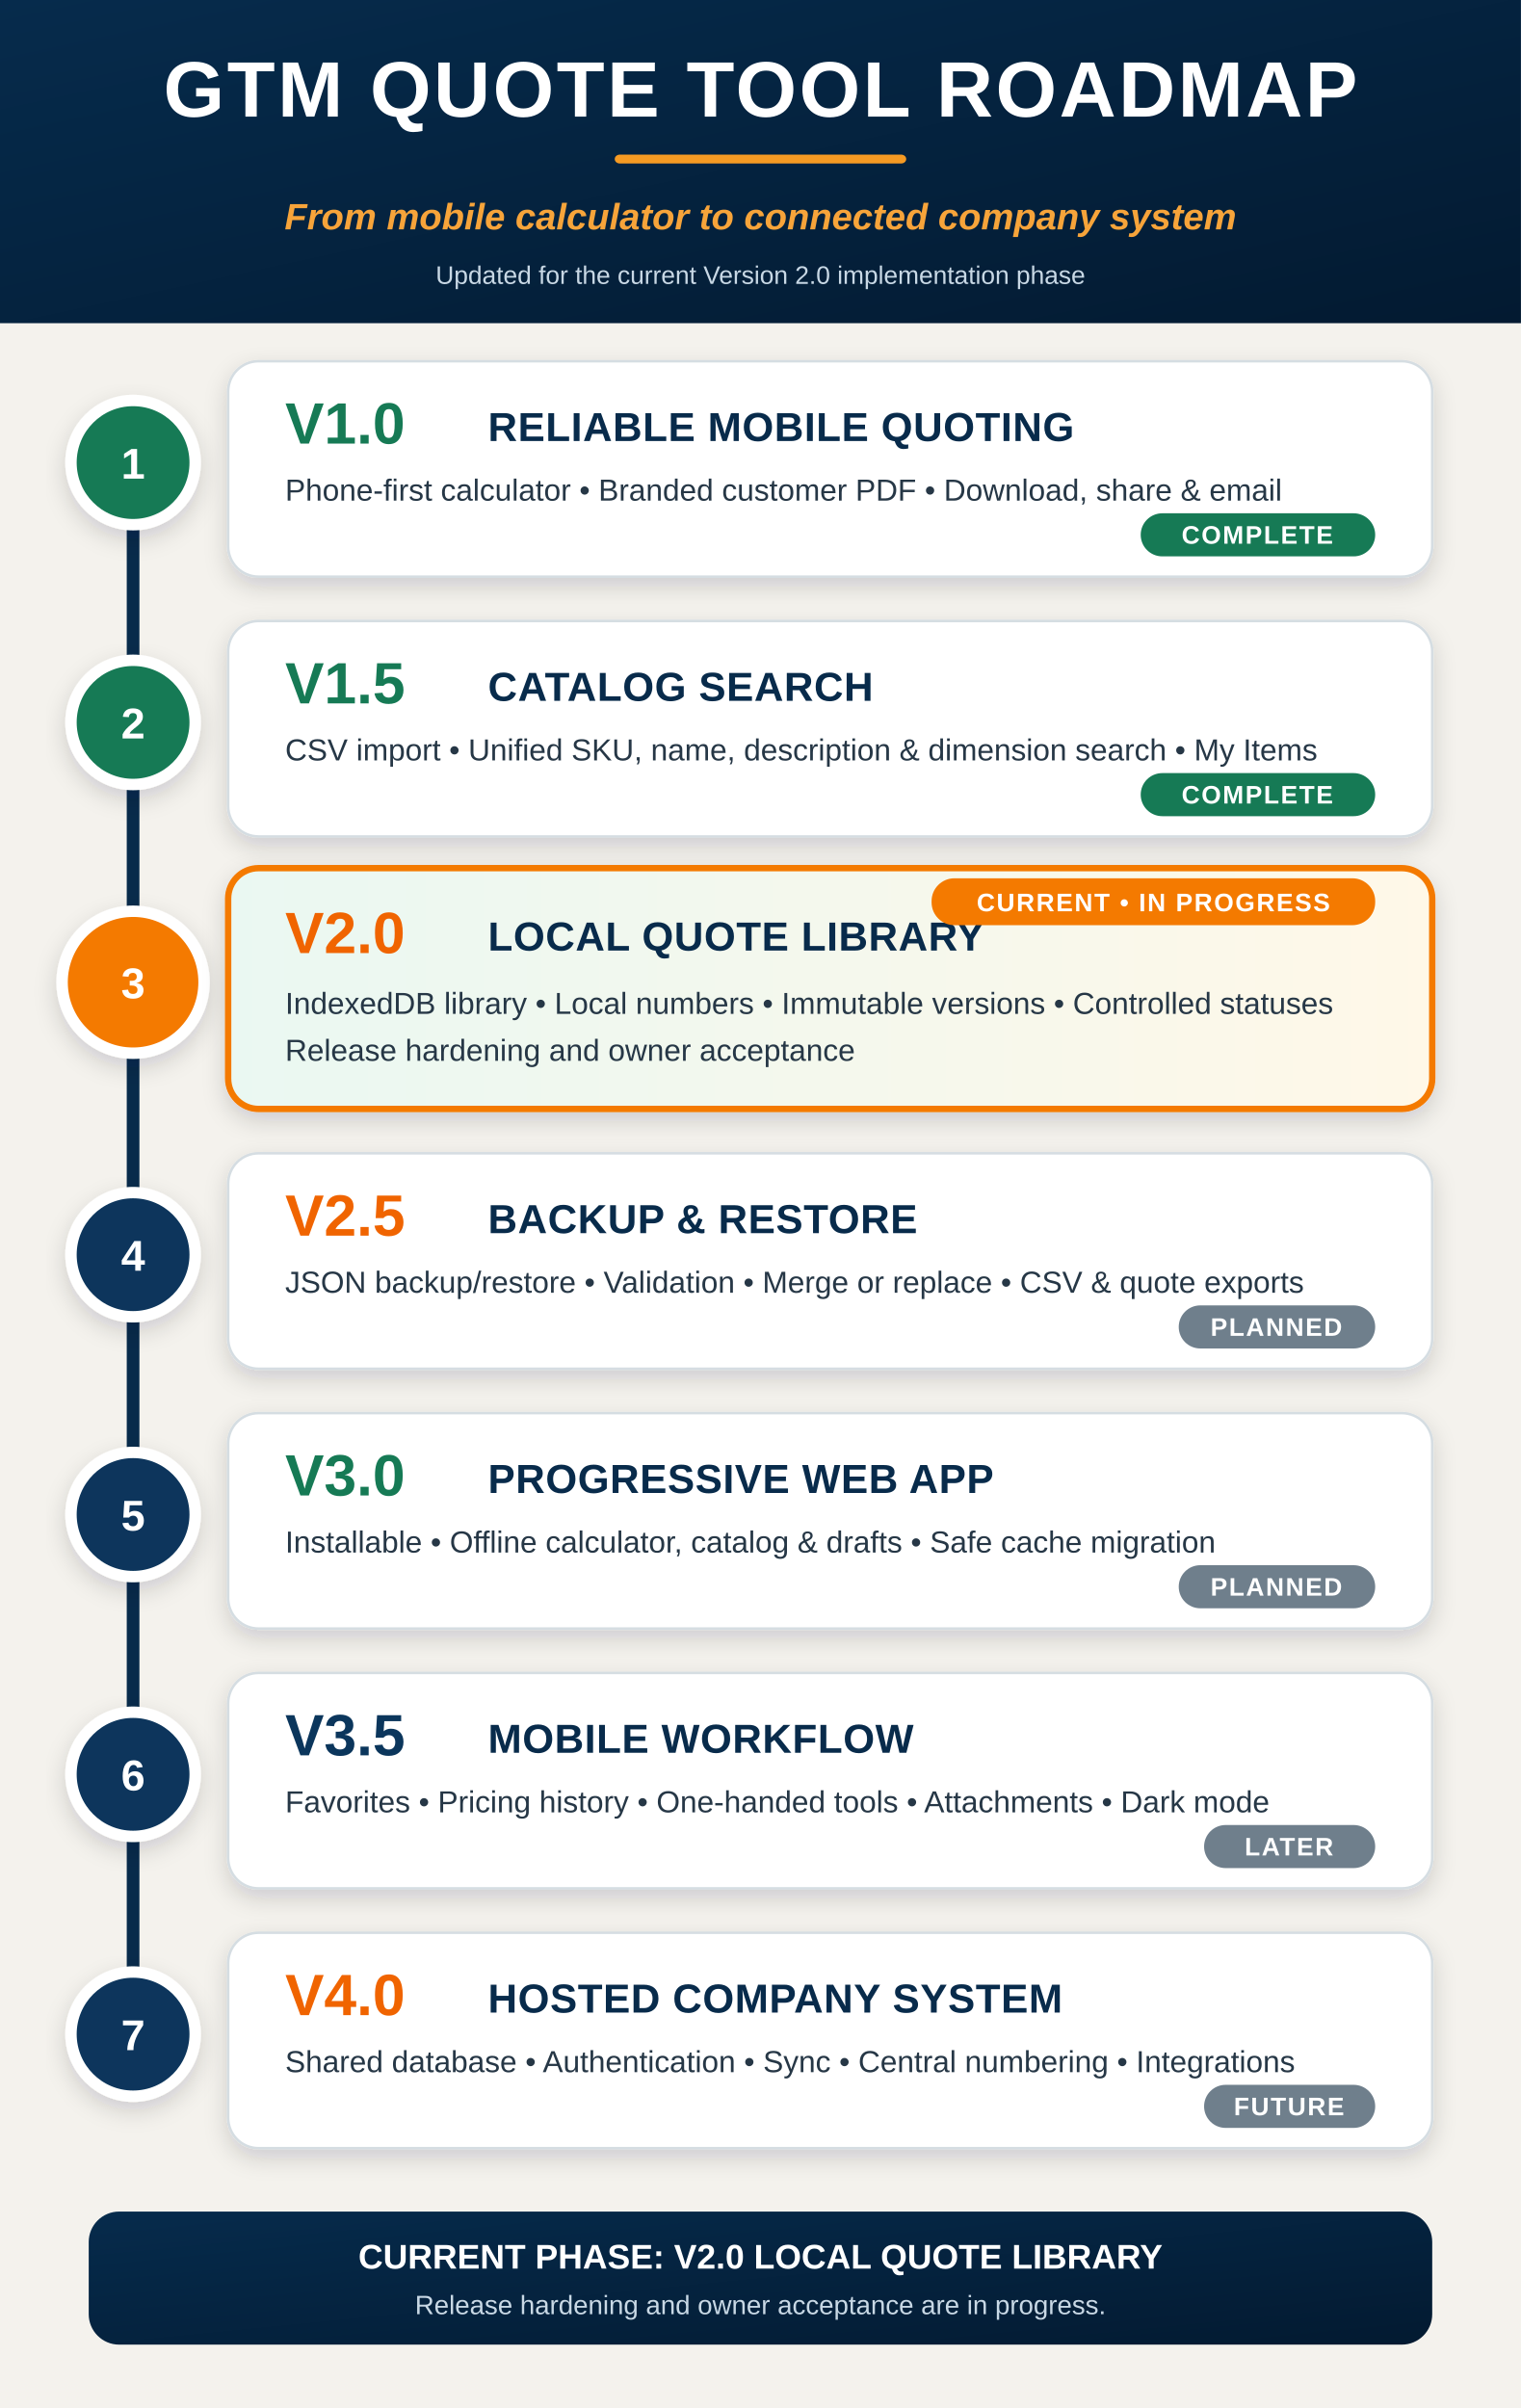
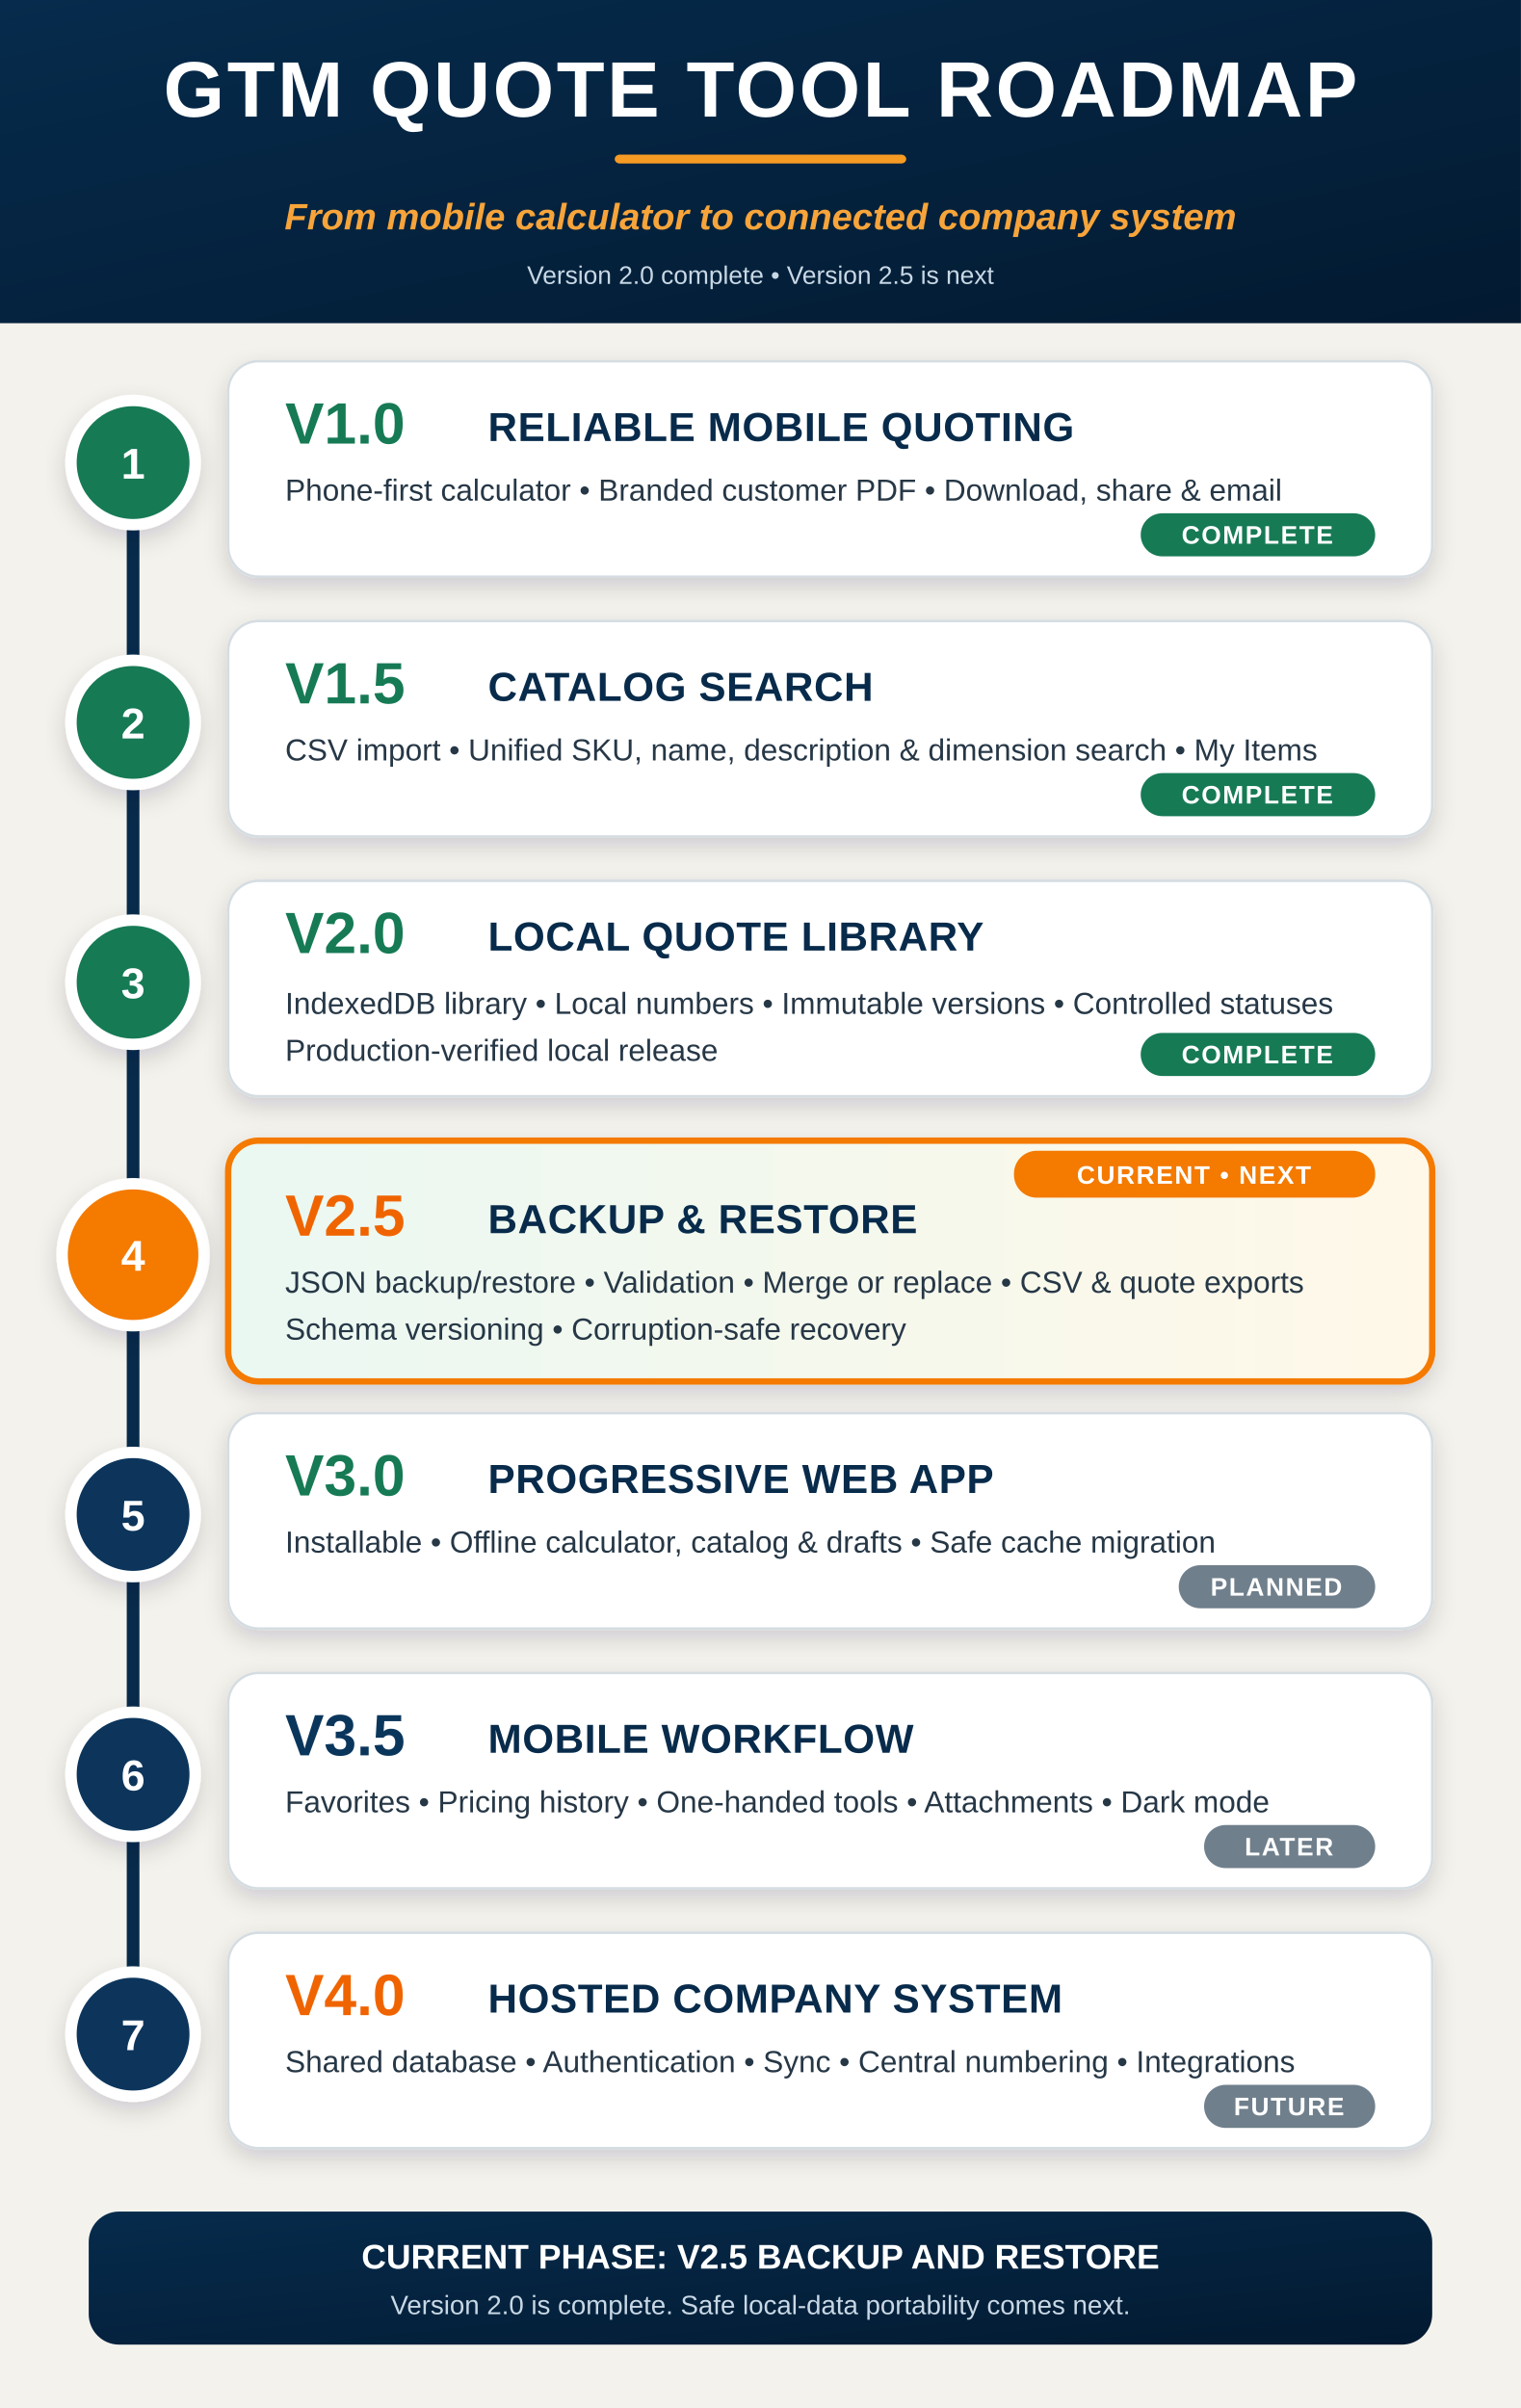
<svg xmlns="http://www.w3.org/2000/svg" width="1200" height="1900" viewBox="0 0 1200 1900" role="img" aria-labelledby="title description">
  <defs>
    <linearGradient id="header" x1="0" y1="0" x2="1" y2="1">
      <stop offset="0" stop-color="#062b4c" />
      <stop offset="1" stop-color="#031a31" />
    </linearGradient>
    <linearGradient id="current" x1="0" y1="0" x2="1" y2="0">
      <stop offset="0" stop-color="#eaf8f2" />
      <stop offset="1" stop-color="#fff8e8" />
    </linearGradient>
    <filter id="shadow" x="-20%" y="-20%" width="140%" height="150%">
      <feDropShadow dx="0" dy="7" stdDeviation="9" flood-color="#061c2f" flood-opacity="0.16" />
    </filter>
    <style>
      .card { fill: #fff; stroke: #d5dde2; stroke-width: 2; }
      .version { font: 800 46px Arial, Helvetica, sans-serif; }
      .heading { fill: #082b4b; font: 800 32px Arial, Helvetica, sans-serif; letter-spacing: .5px; }
      .body { fill: #263746; font: 24px Arial, Helvetica, sans-serif; }
      .status { font: 800 20px Arial, Helvetica, sans-serif; letter-spacing: 1.2px; }
      .step { fill: #fff; font: 800 34px Arial, Helvetica, sans-serif; text-anchor: middle; dominant-baseline: middle; }
    </style>
  </defs>
  <rect width="1200" height="1900" fill="#f4f2ed" />
  <rect width="1200" height="255" fill="url(#header)" />
  <text x="600" y="92" fill="#fff" font-family="Arial, Helvetica, sans-serif" font-size="62" font-weight="900" text-anchor="middle" letter-spacing="2">GTM QUOTE TOOL ROADMAP</text>
  <rect x="485" y="122" width="230" height="7" rx="4" fill="#f59a23" />
  <text x="600" y="181" fill="#f7a43a" font-family="Arial, Helvetica, sans-serif" font-size="29" font-weight="700" font-style="italic" text-anchor="middle">From mobile calculator to connected company system</text>
-   <text x="600" y="224" fill="#c8d8e5" font-family="Arial, Helvetica, sans-serif" font-size="20" text-anchor="middle">Updated for the current Version 2.0 implementation phase</text>
+   <text x="600" y="224" fill="#c8d8e5" font-family="Arial, Helvetica, sans-serif" font-size="20" text-anchor="middle">Version 2.0 complete • Version 2.5 is next</text>
  <line x1="105" y1="330" x2="105" y2="1620" stroke="#082b4b" stroke-width="10" stroke-linecap="round" />
  <circle cx="105" cy="365" r="49" fill="#167a55" stroke="#fff" stroke-width="9" filter="url(#shadow)" />
  <text class="step" x="105" y="368">1</text>
  <g filter="url(#shadow)">
    <rect class="card" x="180" y="285" width="950" height="170" rx="24" />
  </g>
  <text class="version" x="225" y="350" fill="#167a55">V1.0</text>
  <text class="heading" x="385" y="348">RELIABLE MOBILE QUOTING</text>
  <text class="body" x="225" y="395">Phone-first calculator • Branded customer PDF • Download, share &amp; email</text>
  <rect x="900" y="405" width="185" height="34" rx="17" fill="#167a55" />
  <text class="status" x="992" y="429" fill="#fff" text-anchor="middle">COMPLETE</text>
  <circle cx="105" cy="570" r="49" fill="#167a55" stroke="#fff" stroke-width="9" filter="url(#shadow)" />
  <text class="step" x="105" y="573">2</text>
  <g filter="url(#shadow)">
    <rect class="card" x="180" y="490" width="950" height="170" rx="24" />
  </g>
  <text class="version" x="225" y="555" fill="#167a55">V1.5</text>
  <text class="heading" x="385" y="553">CATALOG SEARCH</text>
  <text class="body" x="225" y="600">CSV import • Unified SKU, name, description &amp; dimension search • My Items</text>
  <rect x="900" y="610" width="185" height="34" rx="17" fill="#167a55" />
  <text class="status" x="992" y="634" fill="#fff" text-anchor="middle">COMPLETE</text>
-   <circle cx="105" cy="775" r="56" fill="#f47a00" stroke="#fff" stroke-width="9" filter="url(#shadow)" />
+   <circle cx="105" cy="775" r="49" fill="#167a55" stroke="#fff" stroke-width="9" filter="url(#shadow)" />
  <text class="step" x="105" y="778">3</text>
  <g filter="url(#shadow)">
-     <rect x="180" y="685" width="950" height="190" rx="24" fill="url(#current)" stroke="#f47a00" stroke-width="5" />
+     <rect class="card" x="180" y="695" width="950" height="170" rx="24" />
  </g>
-   <text class="version" x="225" y="752" fill="#f06400">V2.0</text>
+   <text class="version" x="225" y="752" fill="#167a55">V2.0</text>
  <text class="heading" x="385" y="750">LOCAL QUOTE LIBRARY</text>
  <text class="body" x="225" y="800">IndexedDB library • Local numbers • Immutable versions • Controlled statuses</text>
-   <text class="body" x="225" y="837">Release hardening and owner acceptance</text>
-   <rect x="735" y="693" width="350" height="37" rx="18" fill="#f47a00" />
-   <text class="status" x="910" y="719" fill="#fff" text-anchor="middle">CURRENT • IN PROGRESS</text>
-   <circle cx="105" cy="990" r="49" fill="#0b365c" stroke="#fff" stroke-width="9" filter="url(#shadow)" />
+   <text class="body" x="225" y="837">Production-verified local release</text>
+   <rect x="900" y="815" width="185" height="34" rx="17" fill="#167a55" />
+   <text class="status" x="992" y="839" fill="#fff" text-anchor="middle">COMPLETE</text>
+   <circle cx="105" cy="990" r="56" fill="#f47a00" stroke="#fff" stroke-width="9" filter="url(#shadow)" />
  <text class="step" x="105" y="993">4</text>
  <g filter="url(#shadow)">
-     <rect class="card" x="180" y="910" width="950" height="170" rx="24" />
+     <rect x="180" y="900" width="950" height="190" rx="24" fill="url(#current)" stroke="#f47a00" stroke-width="5" />
  </g>
  <text class="version" x="225" y="975" fill="#f06400">V2.5</text>
  <text class="heading" x="385" y="973">BACKUP &amp; RESTORE</text>
  <text class="body" x="225" y="1020">JSON backup/restore • Validation • Merge or replace • CSV &amp; quote exports</text>
-   <rect x="930" y="1030" width="155" height="34" rx="17" fill="#6f7f8c" />
-   <text class="status" x="1007" y="1054" fill="#fff" text-anchor="middle">PLANNED</text>
+   <text class="body" x="225" y="1057">Schema versioning • Corruption-safe recovery</text>
+   <rect x="800" y="908" width="285" height="37" rx="18" fill="#f47a00" />
+   <text class="status" x="942" y="934" fill="#fff" text-anchor="middle">CURRENT • NEXT</text>
  <circle cx="105" cy="1195" r="49" fill="#0b365c" stroke="#fff" stroke-width="9" filter="url(#shadow)" />
  <text class="step" x="105" y="1198">5</text>
  <g filter="url(#shadow)">
    <rect class="card" x="180" y="1115" width="950" height="170" rx="24" />
  </g>
  <text class="version" x="225" y="1180" fill="#167a55">V3.0</text>
  <text class="heading" x="385" y="1178">PROGRESSIVE WEB APP</text>
  <text class="body" x="225" y="1225">Installable • Offline calculator, catalog &amp; drafts • Safe cache migration</text>
  <rect x="930" y="1235" width="155" height="34" rx="17" fill="#6f7f8c" />
  <text class="status" x="1007" y="1259" fill="#fff" text-anchor="middle">PLANNED</text>
  <circle cx="105" cy="1400" r="49" fill="#0b365c" stroke="#fff" stroke-width="9" filter="url(#shadow)" />
  <text class="step" x="105" y="1403">6</text>
  <g filter="url(#shadow)">
    <rect class="card" x="180" y="1320" width="950" height="170" rx="24" />
  </g>
  <text class="version" x="225" y="1385" fill="#0b365c">V3.5</text>
  <text class="heading" x="385" y="1383">MOBILE WORKFLOW</text>
  <text class="body" x="225" y="1430">Favorites • Pricing history • One-handed tools • Attachments • Dark mode</text>
  <rect x="950" y="1440" width="135" height="34" rx="17" fill="#6f7f8c" />
  <text class="status" x="1017" y="1464" fill="#fff" text-anchor="middle">LATER</text>
  <circle cx="105" cy="1605" r="49" fill="#0b365c" stroke="#fff" stroke-width="9" filter="url(#shadow)" />
  <text class="step" x="105" y="1608">7</text>
  <g filter="url(#shadow)">
    <rect class="card" x="180" y="1525" width="950" height="170" rx="24" />
  </g>
  <text class="version" x="225" y="1590" fill="#f06400">V4.0</text>
  <text class="heading" x="385" y="1588">HOSTED COMPANY SYSTEM</text>
  <text class="body" x="225" y="1635">Shared database • Authentication • Sync • Central numbering • Integrations</text>
  <rect x="950" y="1645" width="135" height="34" rx="17" fill="#6f7f8c" />
  <text class="status" x="1017" y="1669" fill="#fff" text-anchor="middle">FUTURE</text>
  <rect x="70" y="1745" width="1060" height="105" rx="24" fill="url(#header)" />
-   <text x="600" y="1790" fill="#fff" font-family="Arial, Helvetica, sans-serif" font-size="27" font-weight="800" text-anchor="middle">CURRENT PHASE: V2.0 LOCAL QUOTE LIBRARY</text>
-   <text x="600" y="1826" fill="#c8d8e5" font-family="Arial, Helvetica, sans-serif" font-size="21" text-anchor="middle">Release hardening and owner acceptance are in progress.</text>
+   <text x="600" y="1790" fill="#fff" font-family="Arial, Helvetica, sans-serif" font-size="27" font-weight="800" text-anchor="middle">CURRENT PHASE: V2.5 BACKUP AND RESTORE</text>
+   <text x="600" y="1826" fill="#c8d8e5" font-family="Arial, Helvetica, sans-serif" font-size="21" text-anchor="middle">Version 2.0 is complete. Safe local-data portability comes next.</text>
</svg>
